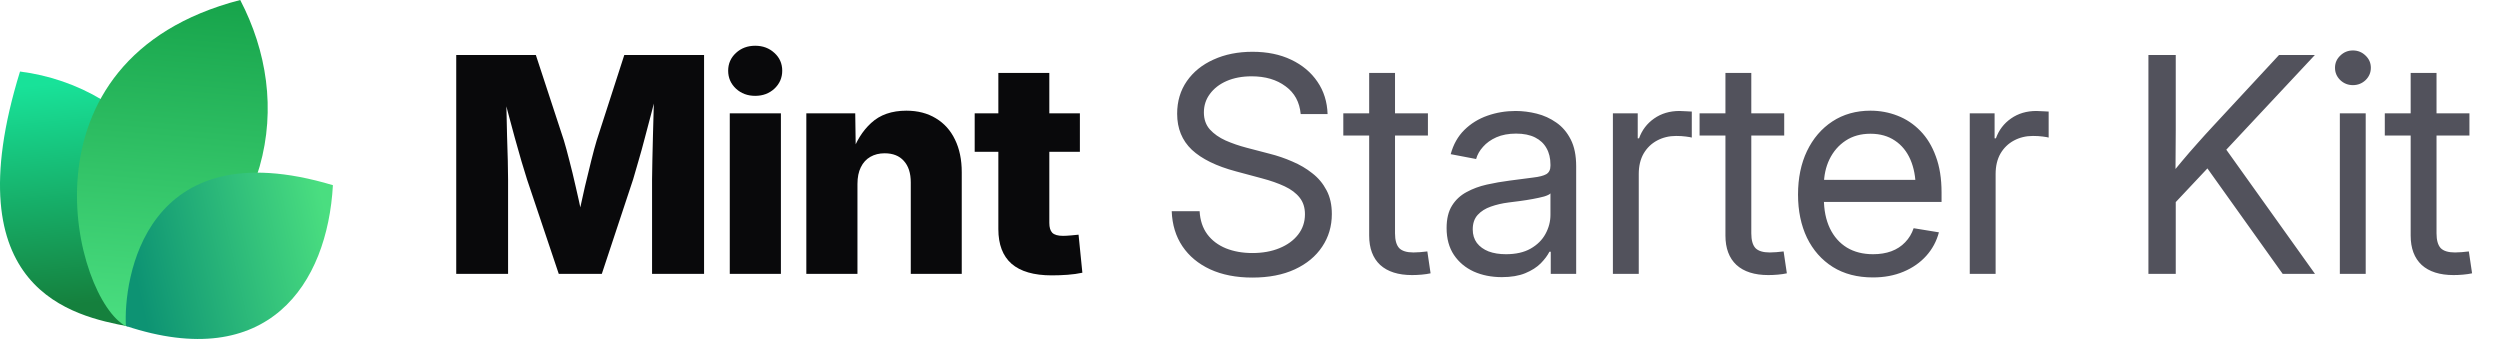
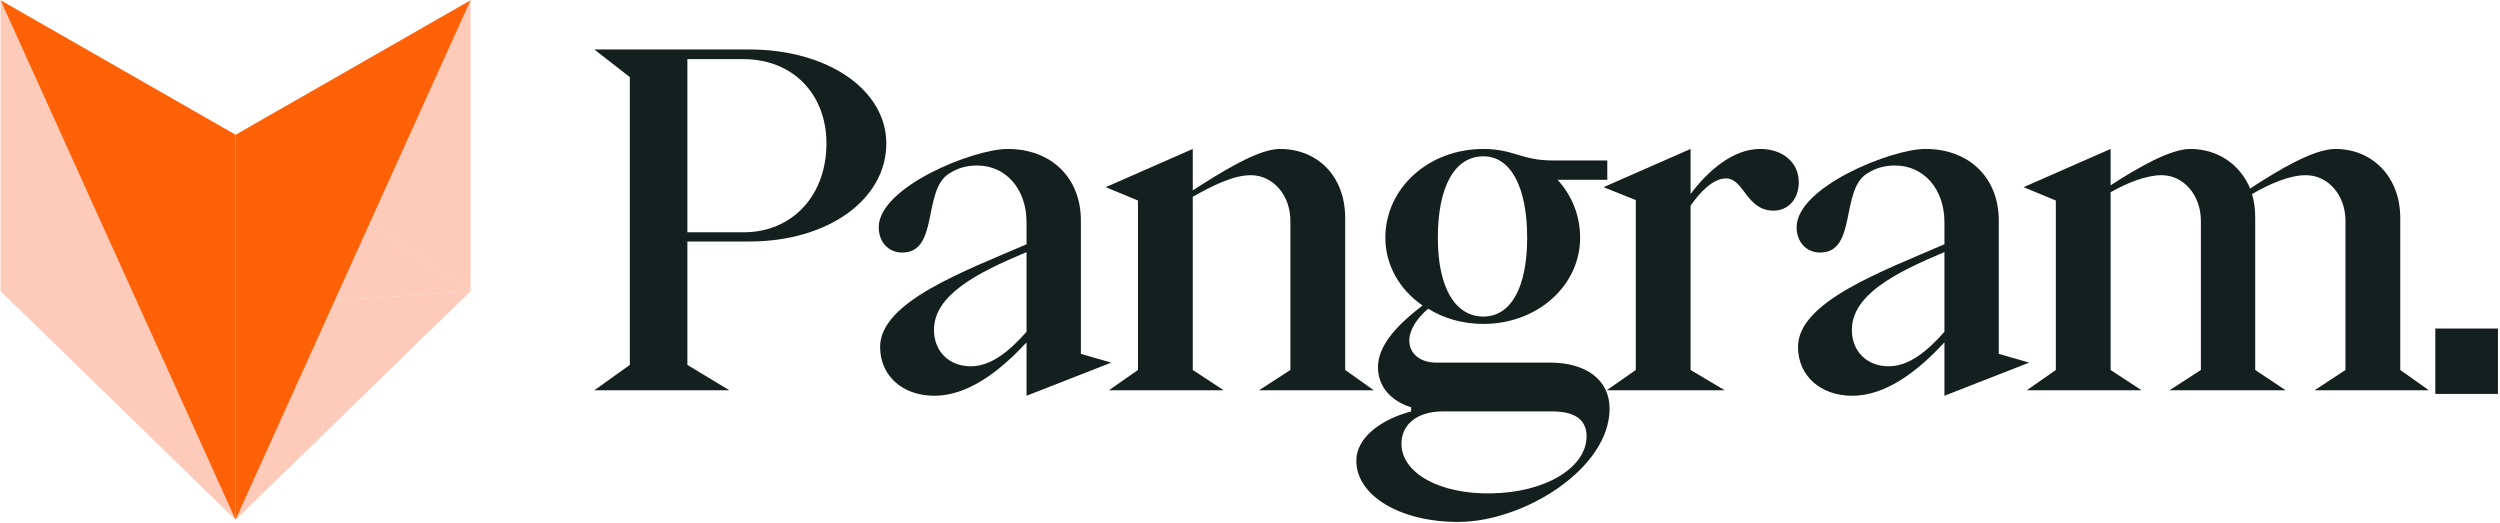
- <svg xmlns="http://www.w3.org/2000/svg" width="177" height="24" viewBox="0 0 177 24" fill="none">
-   <path d="M9.061 23.108C5.268 22.377 -3.391 20.627 1.417 5.064C9.634 6.099 16.973 14.064 9.061 23.108Z" fill="url(#paint0_linear_17557_2020)" />
-   <path d="M8.919 23.094C5.276 21.222 0.784 4.209 17.007 0C20.757 7.193 19.621 16.545 8.919 23.094Z" fill="url(#paint1_linear_17557_2020)" />
-   <path d="M8.914 23.079C8.735 19.882 10.159 9.085 23.57 13.111C23.181 20.123 18.984 26.418 8.914 23.079Z" fill="url(#paint2_linear_17557_2020)" />
-   <path d="M32.301 19.392V3.894H37.938L39.925 9.948C40.036 10.315 40.164 10.787 40.31 11.362C40.462 11.938 40.611 12.552 40.757 13.204C40.91 13.855 41.048 14.483 41.173 15.086C41.305 15.682 41.412 16.192 41.495 16.615H40.695C40.771 16.192 40.871 15.682 40.996 15.086C41.128 14.49 41.267 13.866 41.412 13.214C41.565 12.562 41.714 11.948 41.86 11.373C42.005 10.79 42.133 10.315 42.244 9.948L44.2 3.894H49.848V19.392H46.166V12.704C46.166 12.357 46.173 11.917 46.187 11.383C46.2 10.849 46.214 10.27 46.228 9.646C46.249 9.022 46.266 8.391 46.28 7.753C46.301 7.115 46.311 6.519 46.311 5.964H46.623C46.485 6.561 46.332 7.181 46.166 7.826C45.999 8.471 45.833 9.102 45.666 9.719C45.507 10.336 45.351 10.901 45.198 11.414C45.053 11.928 44.928 12.357 44.824 12.704L42.608 19.392H39.561L37.314 12.704C37.203 12.357 37.072 11.928 36.919 11.414C36.773 10.901 36.614 10.34 36.441 9.729C36.274 9.112 36.104 8.481 35.931 7.836C35.764 7.192 35.608 6.567 35.463 5.964H35.827C35.834 6.512 35.844 7.105 35.858 7.743C35.872 8.374 35.886 9.005 35.9 9.636C35.92 10.26 35.938 10.839 35.952 11.373C35.965 11.907 35.972 12.351 35.972 12.704V19.392H32.301ZM51.668 19.392V8.024H55.288V19.392H51.668ZM53.468 6.786C52.927 6.786 52.473 6.616 52.105 6.276C51.738 5.93 51.554 5.507 51.554 5.007C51.554 4.508 51.738 4.088 52.105 3.749C52.473 3.409 52.927 3.239 53.468 3.239C54.009 3.239 54.463 3.409 54.83 3.749C55.198 4.082 55.382 4.501 55.382 5.007C55.382 5.507 55.198 5.93 54.83 6.276C54.463 6.616 54.009 6.786 53.468 6.786ZM60.708 13.027V19.392H57.088V8.024H60.551L60.593 10.967H60.281C60.593 10.024 61.061 9.268 61.685 8.7C62.309 8.124 63.138 7.836 64.171 7.836C64.975 7.836 65.672 8.017 66.262 8.377C66.851 8.731 67.302 9.234 67.614 9.885C67.933 10.537 68.092 11.307 68.092 12.194V19.392H64.483V12.912C64.483 12.26 64.32 11.754 63.994 11.394C63.675 11.033 63.221 10.853 62.632 10.853C62.25 10.853 61.914 10.936 61.623 11.102C61.332 11.269 61.106 11.515 60.947 11.841C60.787 12.16 60.708 12.555 60.708 13.027ZM76.456 8.024V10.749H69.008V8.024H76.456ZM70.683 5.163H74.292V15.783C74.292 16.102 74.361 16.334 74.5 16.48C74.646 16.625 74.899 16.698 75.259 16.698C75.405 16.698 75.596 16.688 75.831 16.667C76.074 16.646 76.251 16.629 76.362 16.615L76.632 19.309C76.313 19.378 75.963 19.427 75.582 19.455C75.207 19.482 74.836 19.496 74.469 19.496C73.2 19.496 72.25 19.222 71.619 18.674C70.995 18.127 70.683 17.308 70.683 16.22V5.163Z" fill="#09090B" />
-   <path d="M88.667 19.652C87.523 19.652 86.528 19.458 85.682 19.07C84.843 18.681 84.188 18.137 83.716 17.437C83.245 16.736 82.992 15.908 82.957 14.951H84.933C84.968 15.596 85.148 16.14 85.474 16.584C85.8 17.021 86.24 17.354 86.795 17.582C87.35 17.804 87.974 17.915 88.667 17.915C89.388 17.915 90.026 17.801 90.581 17.572C91.143 17.343 91.583 17.024 91.902 16.615C92.228 16.199 92.391 15.717 92.391 15.169C92.391 14.698 92.266 14.306 92.017 13.994C91.767 13.675 91.413 13.408 90.956 13.193C90.498 12.978 89.954 12.787 89.323 12.621L87.502 12.132C86.123 11.765 85.082 11.255 84.382 10.603C83.689 9.944 83.342 9.095 83.342 8.055C83.342 7.174 83.571 6.404 84.028 5.746C84.486 5.087 85.117 4.577 85.921 4.217C86.726 3.849 87.645 3.666 88.678 3.666C89.718 3.666 90.63 3.853 91.413 4.227C92.204 4.602 92.824 5.122 93.275 5.787C93.726 6.446 93.965 7.209 93.993 8.076H92.089C92.013 7.23 91.656 6.574 91.018 6.11C90.387 5.638 89.586 5.403 88.615 5.403C87.95 5.403 87.36 5.513 86.847 5.735C86.341 5.957 85.946 6.262 85.661 6.651C85.377 7.032 85.235 7.469 85.235 7.961C85.235 8.447 85.377 8.849 85.661 9.168C85.946 9.48 86.317 9.74 86.774 9.948C87.232 10.149 87.724 10.319 88.251 10.457L89.884 10.884C90.439 11.023 90.977 11.206 91.496 11.435C92.023 11.657 92.495 11.934 92.911 12.267C93.334 12.593 93.67 12.995 93.92 13.474C94.17 13.945 94.294 14.504 94.294 15.149C94.294 16.015 94.066 16.788 93.608 17.468C93.157 18.148 92.512 18.681 91.673 19.07C90.834 19.458 89.832 19.652 88.667 19.652ZM101.097 8.024V9.594H95.106V8.024H101.097ZM96.937 5.163H98.767V16.521C98.767 17 98.865 17.347 99.059 17.562C99.26 17.77 99.6 17.874 100.078 17.874C100.21 17.874 100.366 17.867 100.546 17.853C100.733 17.832 100.903 17.815 101.056 17.801L101.285 19.351C101.097 19.392 100.886 19.423 100.65 19.444C100.414 19.465 100.189 19.475 99.974 19.475C98.996 19.475 98.244 19.236 97.717 18.758C97.197 18.272 96.937 17.579 96.937 16.677V5.163ZM106.33 19.621C105.595 19.621 104.932 19.489 104.343 19.226C103.754 18.955 103.285 18.564 102.939 18.05C102.592 17.53 102.419 16.896 102.419 16.147C102.419 15.495 102.547 14.965 102.804 14.556C103.06 14.146 103.403 13.828 103.833 13.599C104.263 13.363 104.742 13.186 105.269 13.068C105.796 12.95 106.333 12.857 106.881 12.787C107.574 12.69 108.132 12.617 108.555 12.569C108.978 12.52 109.287 12.441 109.481 12.33C109.675 12.212 109.772 12.014 109.772 11.737V11.654C109.772 11.203 109.679 10.815 109.492 10.489C109.311 10.163 109.041 9.91 108.68 9.729C108.32 9.549 107.872 9.459 107.338 9.459C106.805 9.459 106.34 9.546 105.945 9.719C105.556 9.892 105.241 10.118 104.998 10.395C104.755 10.665 104.593 10.953 104.509 11.258L102.71 10.915C102.897 10.222 103.22 9.65 103.677 9.199C104.135 8.748 104.679 8.412 105.31 8.19C105.941 7.968 106.607 7.857 107.307 7.857C107.8 7.857 108.295 7.92 108.795 8.044C109.301 8.169 109.765 8.381 110.188 8.679C110.611 8.97 110.951 9.369 111.208 9.875C111.464 10.374 111.593 11.005 111.593 11.768V19.392H109.793V17.822H109.7C109.568 18.085 109.363 18.359 109.086 18.643C108.809 18.921 108.444 19.153 107.994 19.34C107.543 19.527 106.988 19.621 106.33 19.621ZM106.621 17.998C107.321 17.998 107.904 17.867 108.368 17.603C108.84 17.333 109.19 16.986 109.419 16.563C109.654 16.133 109.772 15.682 109.772 15.211V13.692C109.703 13.769 109.554 13.841 109.325 13.911C109.096 13.973 108.829 14.032 108.524 14.088C108.226 14.143 107.921 14.192 107.609 14.233C107.304 14.275 107.033 14.309 106.798 14.337C106.354 14.393 105.938 14.49 105.549 14.628C105.168 14.76 104.86 14.954 104.624 15.211C104.388 15.467 104.27 15.811 104.27 16.241C104.27 16.615 104.367 16.934 104.561 17.198C104.762 17.461 105.04 17.662 105.393 17.801C105.747 17.933 106.156 17.998 106.621 17.998ZM114.193 19.392V8.024H115.951V9.792H116.045C116.253 9.209 116.61 8.741 117.116 8.388C117.622 8.034 118.219 7.857 118.905 7.857C119.058 7.857 119.217 7.864 119.384 7.878C119.55 7.885 119.682 7.892 119.779 7.899V9.74C119.716 9.719 119.578 9.695 119.363 9.667C119.155 9.639 118.922 9.625 118.666 9.625C118.174 9.625 117.726 9.733 117.324 9.948C116.922 10.163 116.603 10.471 116.367 10.874C116.138 11.276 116.024 11.758 116.024 12.319V19.392H114.193ZM126.322 8.024V9.594H120.33V8.024H126.322ZM122.161 5.163H123.992V16.521C123.992 17 124.089 17.347 124.283 17.562C124.484 17.77 124.824 17.874 125.302 17.874C125.434 17.874 125.59 17.867 125.77 17.853C125.958 17.832 126.127 17.815 126.28 17.801L126.509 19.351C126.322 19.392 126.11 19.423 125.874 19.444C125.639 19.465 125.413 19.475 125.198 19.475C124.221 19.475 123.468 19.236 122.941 18.758C122.421 18.272 122.161 17.579 122.161 16.677V5.163ZM132.604 19.642C131.502 19.642 130.555 19.396 129.765 18.903C128.974 18.404 128.364 17.714 127.934 16.834C127.511 15.946 127.3 14.927 127.3 13.775C127.3 12.611 127.511 11.584 127.934 10.697C128.364 9.802 128.964 9.102 129.734 8.596C130.51 8.089 131.408 7.836 132.428 7.836C133.1 7.836 133.738 7.954 134.341 8.19C134.952 8.426 135.489 8.783 135.954 9.261C136.425 9.74 136.793 10.343 137.056 11.071C137.327 11.792 137.462 12.645 137.462 13.63V14.296H128.433V12.735H136.463L135.631 13.297C135.631 12.541 135.506 11.876 135.257 11.3C135.007 10.725 134.643 10.277 134.165 9.958C133.686 9.632 133.107 9.469 132.428 9.469C131.748 9.469 131.162 9.632 130.67 9.958C130.177 10.284 129.796 10.725 129.526 11.279C129.262 11.827 129.13 12.441 129.13 13.12V14.046C129.13 14.864 129.273 15.572 129.557 16.168C129.841 16.757 130.243 17.211 130.763 17.53C131.283 17.842 131.901 17.998 132.615 17.998C133.093 17.998 133.523 17.929 133.905 17.79C134.293 17.645 134.619 17.433 134.882 17.156C135.153 16.879 135.354 16.546 135.486 16.157L137.275 16.449C137.108 17.08 136.81 17.634 136.38 18.113C135.95 18.591 135.413 18.966 134.768 19.236C134.123 19.507 133.402 19.642 132.604 19.642ZM139.459 19.392V8.024H141.217V9.792H141.311C141.519 9.209 141.876 8.741 142.382 8.388C142.888 8.034 143.485 7.857 144.171 7.857C144.324 7.857 144.483 7.864 144.649 7.878C144.816 7.885 144.948 7.892 145.045 7.899V9.74C144.982 9.719 144.844 9.695 144.629 9.667C144.421 9.639 144.188 9.625 143.932 9.625C143.439 9.625 142.992 9.733 142.59 9.948C142.188 10.163 141.869 10.471 141.633 10.874C141.404 11.276 141.29 11.758 141.29 12.319V19.392H139.459ZM153.429 14.961V12.715C153.783 12.257 154.136 11.82 154.49 11.404C154.844 10.981 155.204 10.565 155.572 10.156C155.939 9.74 156.314 9.327 156.695 8.918L161.355 3.894H163.893L157.277 10.967H157.184L153.429 14.961ZM152.108 19.392V3.894H154.043V9.241L154.022 12.559L154.043 13.505V19.392H152.108ZM161.615 19.392L155.967 11.477L157.173 9.969L163.903 19.392H161.615ZM165.661 19.392V8.024H167.492V19.392H165.661ZM166.587 6.027C166.24 6.027 165.942 5.909 165.692 5.673C165.443 5.43 165.318 5.139 165.318 4.799C165.318 4.459 165.443 4.172 165.692 3.936C165.942 3.693 166.24 3.572 166.587 3.572C166.934 3.572 167.232 3.693 167.482 3.936C167.731 4.172 167.856 4.459 167.856 4.799C167.856 5.139 167.731 5.43 167.482 5.673C167.232 5.909 166.934 6.027 166.587 6.027ZM174.836 8.024V9.594H168.844V8.024H174.836ZM170.675 5.163H172.506V16.521C172.506 17 172.603 17.347 172.797 17.562C172.998 17.77 173.338 17.874 173.816 17.874C173.948 17.874 174.104 17.867 174.284 17.853C174.472 17.832 174.641 17.815 174.794 17.801L175.023 19.351C174.836 19.392 174.624 19.423 174.388 19.444C174.153 19.465 173.927 19.475 173.712 19.475C172.735 19.475 171.982 19.236 171.455 18.758C170.935 18.272 170.675 17.579 170.675 16.677V5.163Z" fill="#52525C" />
-   <defs>
-     <linearGradient id="paint0_linear_17557_2020" x1="3.776" y1="5.916" x2="5.232" y2="21.559" gradientUnits="userSpaceOnUse">
-       <stop stop-color="#18E299" />
-       <stop offset="1" stop-color="#15803D" />
-     </linearGradient>
-     <linearGradient id="paint1_linear_17557_2020" x1="12.171" y1="-0.718" x2="10.19" y2="22.983" gradientUnits="userSpaceOnUse">
-       <stop stop-color="#16A34A" />
-       <stop offset="1" stop-color="#4ADE80" />
-     </linearGradient>
-     <linearGradient id="paint2_linear_17557_2020" x1="23.133" y1="15.353" x2="9.338" y2="18.52" gradientUnits="userSpaceOnUse">
-       <stop stop-color="#4ADE80" />
-       <stop offset="1" stop-color="#0D9373" />
-     </linearGradient>
-   </defs>
+ <svg xmlns="http://www.w3.org/2000/svg" width="789" height="165" viewBox="0 0 789 165" fill="none">
+   <path d="M788.348 124.321H768.584V103.685H788.348V124.321Z" fill="#14201E" />
+   <path d="M639.664 123.158L648.819 116.764V63.284L638.646 59.069L666.113 47.007V58.488C674.833 52.82 685.006 47.007 691.255 47.007C699.829 47.007 706.95 51.803 710.147 59.505C719.012 53.692 730.202 47.007 737.033 47.007C748.659 47.007 757.524 55.727 757.524 68.806V116.764L766.534 123.158H730.493L740.23 116.764V69.678C740.23 61.54 734.707 55.291 727.732 55.291C722.645 55.291 716.542 57.907 710.728 61.249C711.455 63.575 711.746 66.045 711.746 68.806V116.764L721.337 123.158H684.715L694.597 116.764V69.678C694.597 61.54 689.075 55.291 682.244 55.291C677.449 55.291 671.49 57.616 666.113 60.668V116.764L675.85 123.158H639.664Z" fill="#14201E" />
+   <path d="M584.598 124.902C574.425 124.902 567.45 118.508 567.45 109.498C567.45 95.256 593.899 85.664 613.663 77.09V70.114C613.663 59.651 607.124 52.239 598.114 52.239C594.771 52.239 592.01 52.966 589.103 54.855C580.82 60.232 586.051 79.706 574.425 79.706C570.066 79.706 567.014 76.363 567.014 71.713C567.014 59.069 596.806 47.007 607.705 47.007C621.511 47.007 630.812 56.163 630.812 69.533V111.678L640.404 114.439L613.663 124.902V108.044C605.089 117.345 595.062 124.902 584.598 124.902ZM596.079 115.601C602.473 115.601 608.286 110.806 613.663 104.702V79.561C597.678 86.246 584.453 93.221 584.453 104.121C584.453 110.951 589.249 115.601 596.079 115.601Z" fill="#14201E" />
+   <path d="M507.096 123.158L516.252 116.764V63.139L506.079 59.069L533.546 47.007V61.249C538.923 53.983 546.916 47.007 555.49 47.007C562.756 47.007 567.698 51.367 567.698 57.471C567.698 62.848 564.355 66.481 559.705 66.481C551.13 66.481 550.404 56.308 544.736 56.308C540.522 56.308 536.452 60.813 533.546 64.882V116.764L544.3 123.158H507.096Z" fill="#14201E" />
+   <path d="M460.174 164.722C441.863 164.722 428.057 156.438 428.057 145.393C428.057 137.982 436.05 132.314 445.351 129.843V128.536C438.811 126.501 434.887 121.851 434.887 115.892C434.887 109.498 440.119 103.103 448.984 96.418C441.718 91.477 437.213 83.63 437.213 75.055C437.213 59.36 450.873 47.007 468.167 47.007C477.613 47.007 480.229 50.641 489.966 50.641H507.26V56.744H491.565C496.07 61.685 498.686 67.934 498.686 75.055C498.686 90.169 485.17 102.231 468.167 102.231C461.628 102.231 455.669 100.488 450.728 97.436C447.095 100.488 444.77 104.266 444.77 107.463C444.77 111.678 448.258 114.439 453.344 114.439H489.24C500.284 114.439 507.987 119.671 507.987 128.972C507.987 147.864 480.956 164.722 460.174 164.722ZM468.167 99.906C476.742 99.906 481.973 90.896 481.973 75.055C481.973 58.924 476.742 49.333 468.167 49.333C459.157 49.333 453.78 58.779 453.78 75.055C453.78 90.605 459.157 99.906 468.167 99.906ZM470.638 155.712C488.077 155.421 500.72 147.428 500.72 137.691C500.72 132.75 497.378 129.843 489.966 129.843H455.379C446.95 129.843 442.299 134.203 442.299 140.016C442.299 149.172 454.071 156.002 470.638 155.712Z" fill="#14201E" />
+   <path d="M349.987 123.158L359.143 116.764V63.284L348.97 59.069L376.436 47.007V60.087C385.447 54.274 397.073 47.007 403.903 47.007C415.965 47.007 424.54 55.727 424.54 68.806V116.764L433.55 123.158H397.363L407.246 116.764V69.678C407.246 61.54 401.723 55.291 394.748 55.291C389.225 55.291 382.54 58.633 376.436 62.121V116.764L386.173 123.158H349.987Z" fill="#14201E" />
+   <path d="M294.911 124.902C284.738 124.902 277.762 118.508 277.762 109.498C277.762 95.256 304.212 85.664 323.976 77.09V70.114C323.976 59.651 317.436 52.239 308.426 52.239C305.084 52.239 302.322 52.966 299.416 54.855C291.132 60.232 296.364 79.706 284.738 79.706C280.378 79.706 277.326 76.363 277.326 71.713C277.326 59.069 307.118 47.007 318.018 47.007C331.824 47.007 341.125 56.163 341.125 69.533V111.678L350.716 114.439L323.976 124.902V108.044C315.402 117.345 305.374 124.902 294.911 124.902ZM306.391 115.601C312.786 115.601 318.599 110.806 323.976 104.702V79.561C307.99 86.246 294.765 93.221 294.765 104.121C294.765 110.951 299.561 115.601 306.391 115.601Z" fill="#14201E" />
+   <path d="M187.583 123.158L198.774 115.165V24.336L187.583 15.617H236.559C261.264 15.617 279.721 28.405 279.721 45.263C279.721 62.993 261.264 76.218 236.559 76.218H216.939V115.165L230.164 123.158H187.583ZM216.939 18.669V73.311H234.669C250.074 73.311 260.828 61.685 260.828 45.263C260.828 29.568 250.074 18.669 234.669 18.669H216.939Z" fill="#14201E" />
+   <path fill-rule="evenodd" clip-rule="evenodd" d="M32.091 70.635L0.168 91.873V0.069L32.091 70.635ZM32.091 70.635L0.168 91.873L43.073 94.91L32.091 70.635ZM0.168 91.873L74.347 164.045L43.073 94.91L0.168 91.873Z" fill="#FECAB9" />
+   <path fill-rule="evenodd" clip-rule="evenodd" d="M74.348 164.045L105.623 94.91L148.527 91.873L74.348 164.045Z" fill="#FECAB9" />
+   <path d="M148.527 91.873L116.604 70.635L105.623 94.91L148.527 91.873Z" fill="#FECAB9" />
+   <path d="M116.604 70.635L148.527 91.873V0.069L116.604 70.635Z" fill="#FECAB9" />
+   <path d="M74.347 42.522L0.168 0.069L74.346 164.043V42.523L74.347 42.522Z" fill="#FF6106" />
+   <path d="M74.349 42.523L74.347 42.522L148.527 0.069L74.349 164.043V42.523Z" fill="#FF6106" />
</svg>
